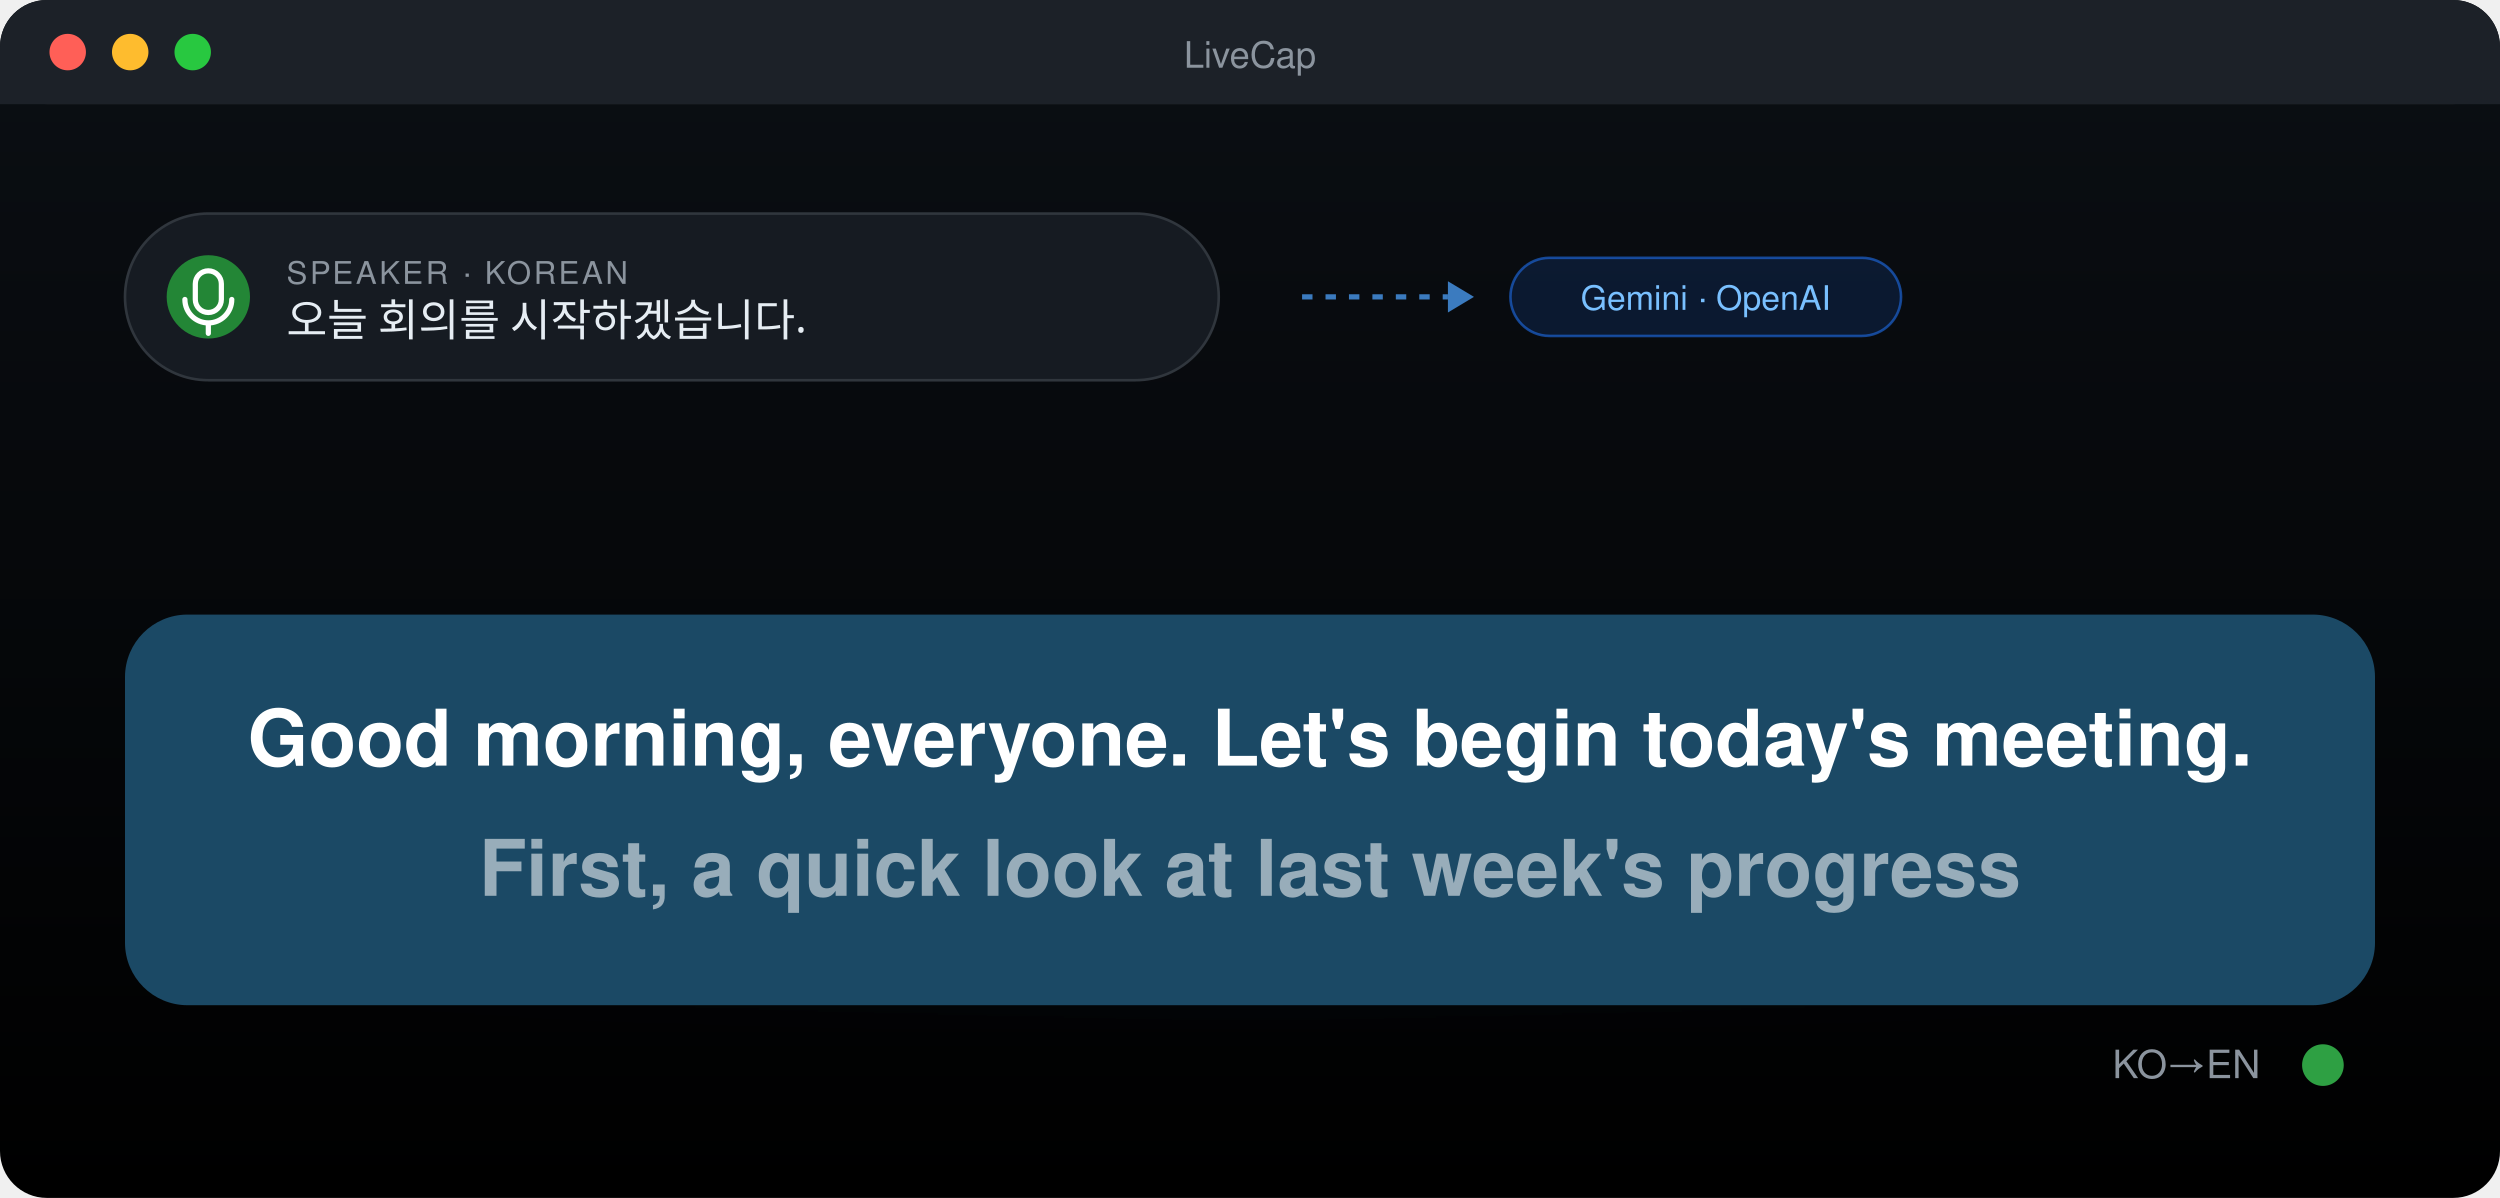
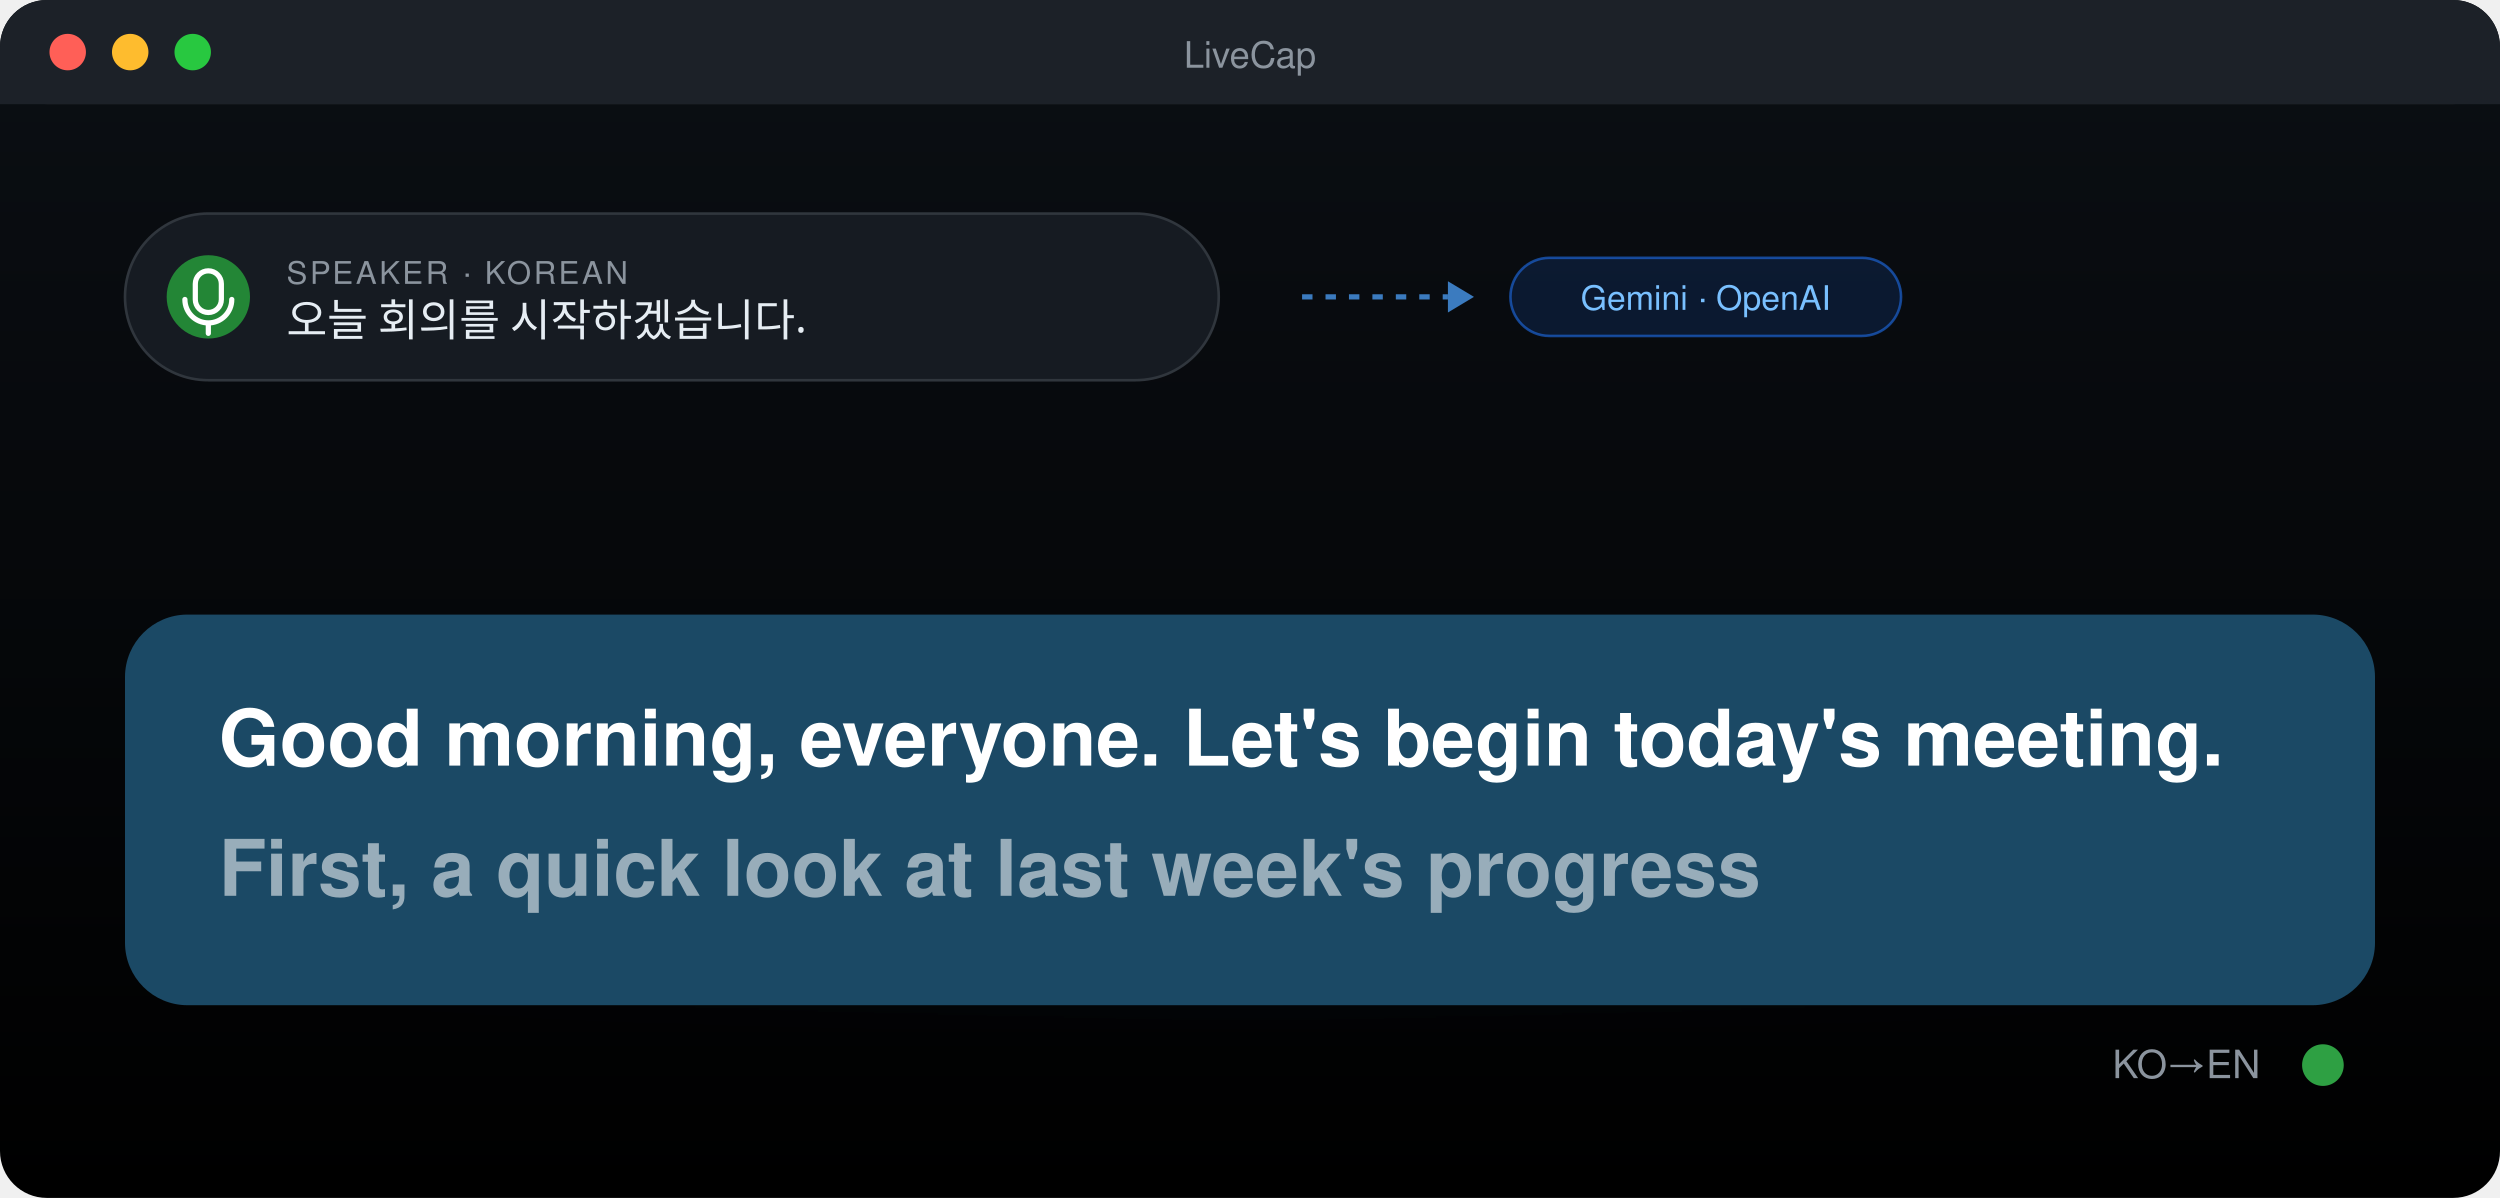
<svg xmlns="http://www.w3.org/2000/svg" width="960" height="460" viewBox="0 0 960 460" role="img" aria-label="LiveCap translating Korean speech into English captions">
  <defs>
    <linearGradient id="stage" x1="0" y1="0" x2="0" y2="1">
      <stop offset="0" stop-color="#0b0f14" />
      <stop offset="1" stop-color="#000000" />
    </linearGradient>
    <linearGradient id="glow" x1="0" y1="0" x2="1" y2="0">
      <stop offset="0" stop-color="#3b7bbf" stop-opacity="0" />
      <stop offset="0.5" stop-color="#3b7bbf" stop-opacity="0.35" />
      <stop offset="1" stop-color="#3b7bbf" stop-opacity="0" />
    </linearGradient>
    <filter id="soft" x="-20%" y="-50%" width="140%" height="200%">
      <feGaussianBlur stdDeviation="18" />
    </filter>
    <style>
      .ui   { font-family: -apple-system, BlinkMacSystemFont, "Segoe UI", Helvetica, Arial, sans-serif; }
      .ko   { font-family: "Apple SD Gothic Neo", "Malgun Gothic", "Noto Sans KR", sans-serif; }
      .cap  { font-size: 30px; font-weight: 600; fill: #ffffff; }
      .dim  { fill-opacity: 0.55; }
-       @keyframes pulse { 0%, 100% { opacity: 1 } 50% { opacity: 0.35 } }
-       .live { animation: pulse 2.4s ease-in-out infinite; }
    </style>
  </defs>
  <rect x="0" y="0" width="960" height="460" rx="18" fill="url(#stage)" />
  <rect x="0" y="0" width="960" height="40" rx="18" fill="#1c2128" />
  <rect x="0" y="22" width="960" height="18" fill="#1c2128" />
  <circle cx="26" cy="20" r="7" fill="#ff5f57" />
  <circle cx="50" cy="20" r="7" fill="#febc2e" />
  <circle cx="74" cy="20" r="7" fill="#28c840" />
  <text x="480" y="26" text-anchor="middle" class="ui" font-size="14" fill="#8b949e">LiveCap</text>
  <g class="ui" transform="translate(48 82)">
    <rect width="420" height="64" rx="32" fill="#161b22" stroke="#30363d" />
    <circle cx="32" cy="32" r="16" fill="#238636" />
    <path d="M32 22a5 5 0 0 1 5 5v6a5 5 0 0 1-10 0v-6a5 5 0 0 1 5-5zm-9 11a9 9 0 0 0 18 0M32 42v4" stroke="#fff" stroke-width="2" fill="none" stroke-linecap="round" />
    <text x="62" y="27" font-size="12" fill="#8b949e" letter-spacing="1">SPEAKER · KOREAN</text>
    <text x="62" y="47" class="ko" font-size="17" fill="#e6edf3">오늘 회의를 시작하겠습니다.</text>
  </g>
  <g class="ui" transform="translate(500 99)">
    <path d="M0 15h56" stroke="#3b7bbf" stroke-width="2" stroke-dasharray="4 5" />
    <path d="M56 9l10 6-10 6z" fill="#3b7bbf" />
    <rect x="80" y="0" width="150" height="30" rx="15" fill="#1f6feb" fill-opacity="0.15" stroke="#1f6feb" stroke-opacity="0.6" />
    <text x="155" y="20" text-anchor="middle" font-size="13" fill="#79c0ff">Gemini · OpenAI</text>
  </g>
  <rect x="80" y="290" width="800" height="70" fill="url(#glow)" filter="url(#soft)" />
  <rect x="48" y="236" width="864" height="150" rx="24" fill="#1B4965" />
-   <text x="480" y="294" text-anchor="middle" class="ui cap">Good morning, everyone. Let's begin today's meeting.</text>
-   <text x="480" y="344" text-anchor="middle" class="ui cap dim">First, a quick look at last week's progress</text>
+   <text x="84" y="294" class="ui cap">Good morning, everyone. Let's begin today's meeting.</text>
+   <text x="84" y="344" class="ui cap dim">First, a quick look at last week's progress</text>
  <text x="868" y="414" text-anchor="end" class="ui" font-size="15" fill="#8b949e">KO→EN</text>
-   <circle cx="892" cy="409" r="8" fill="#2ea043" class="live" />
+   <circle cx="892" cy="409" r="8" fill="#2ea043" />
</svg>
